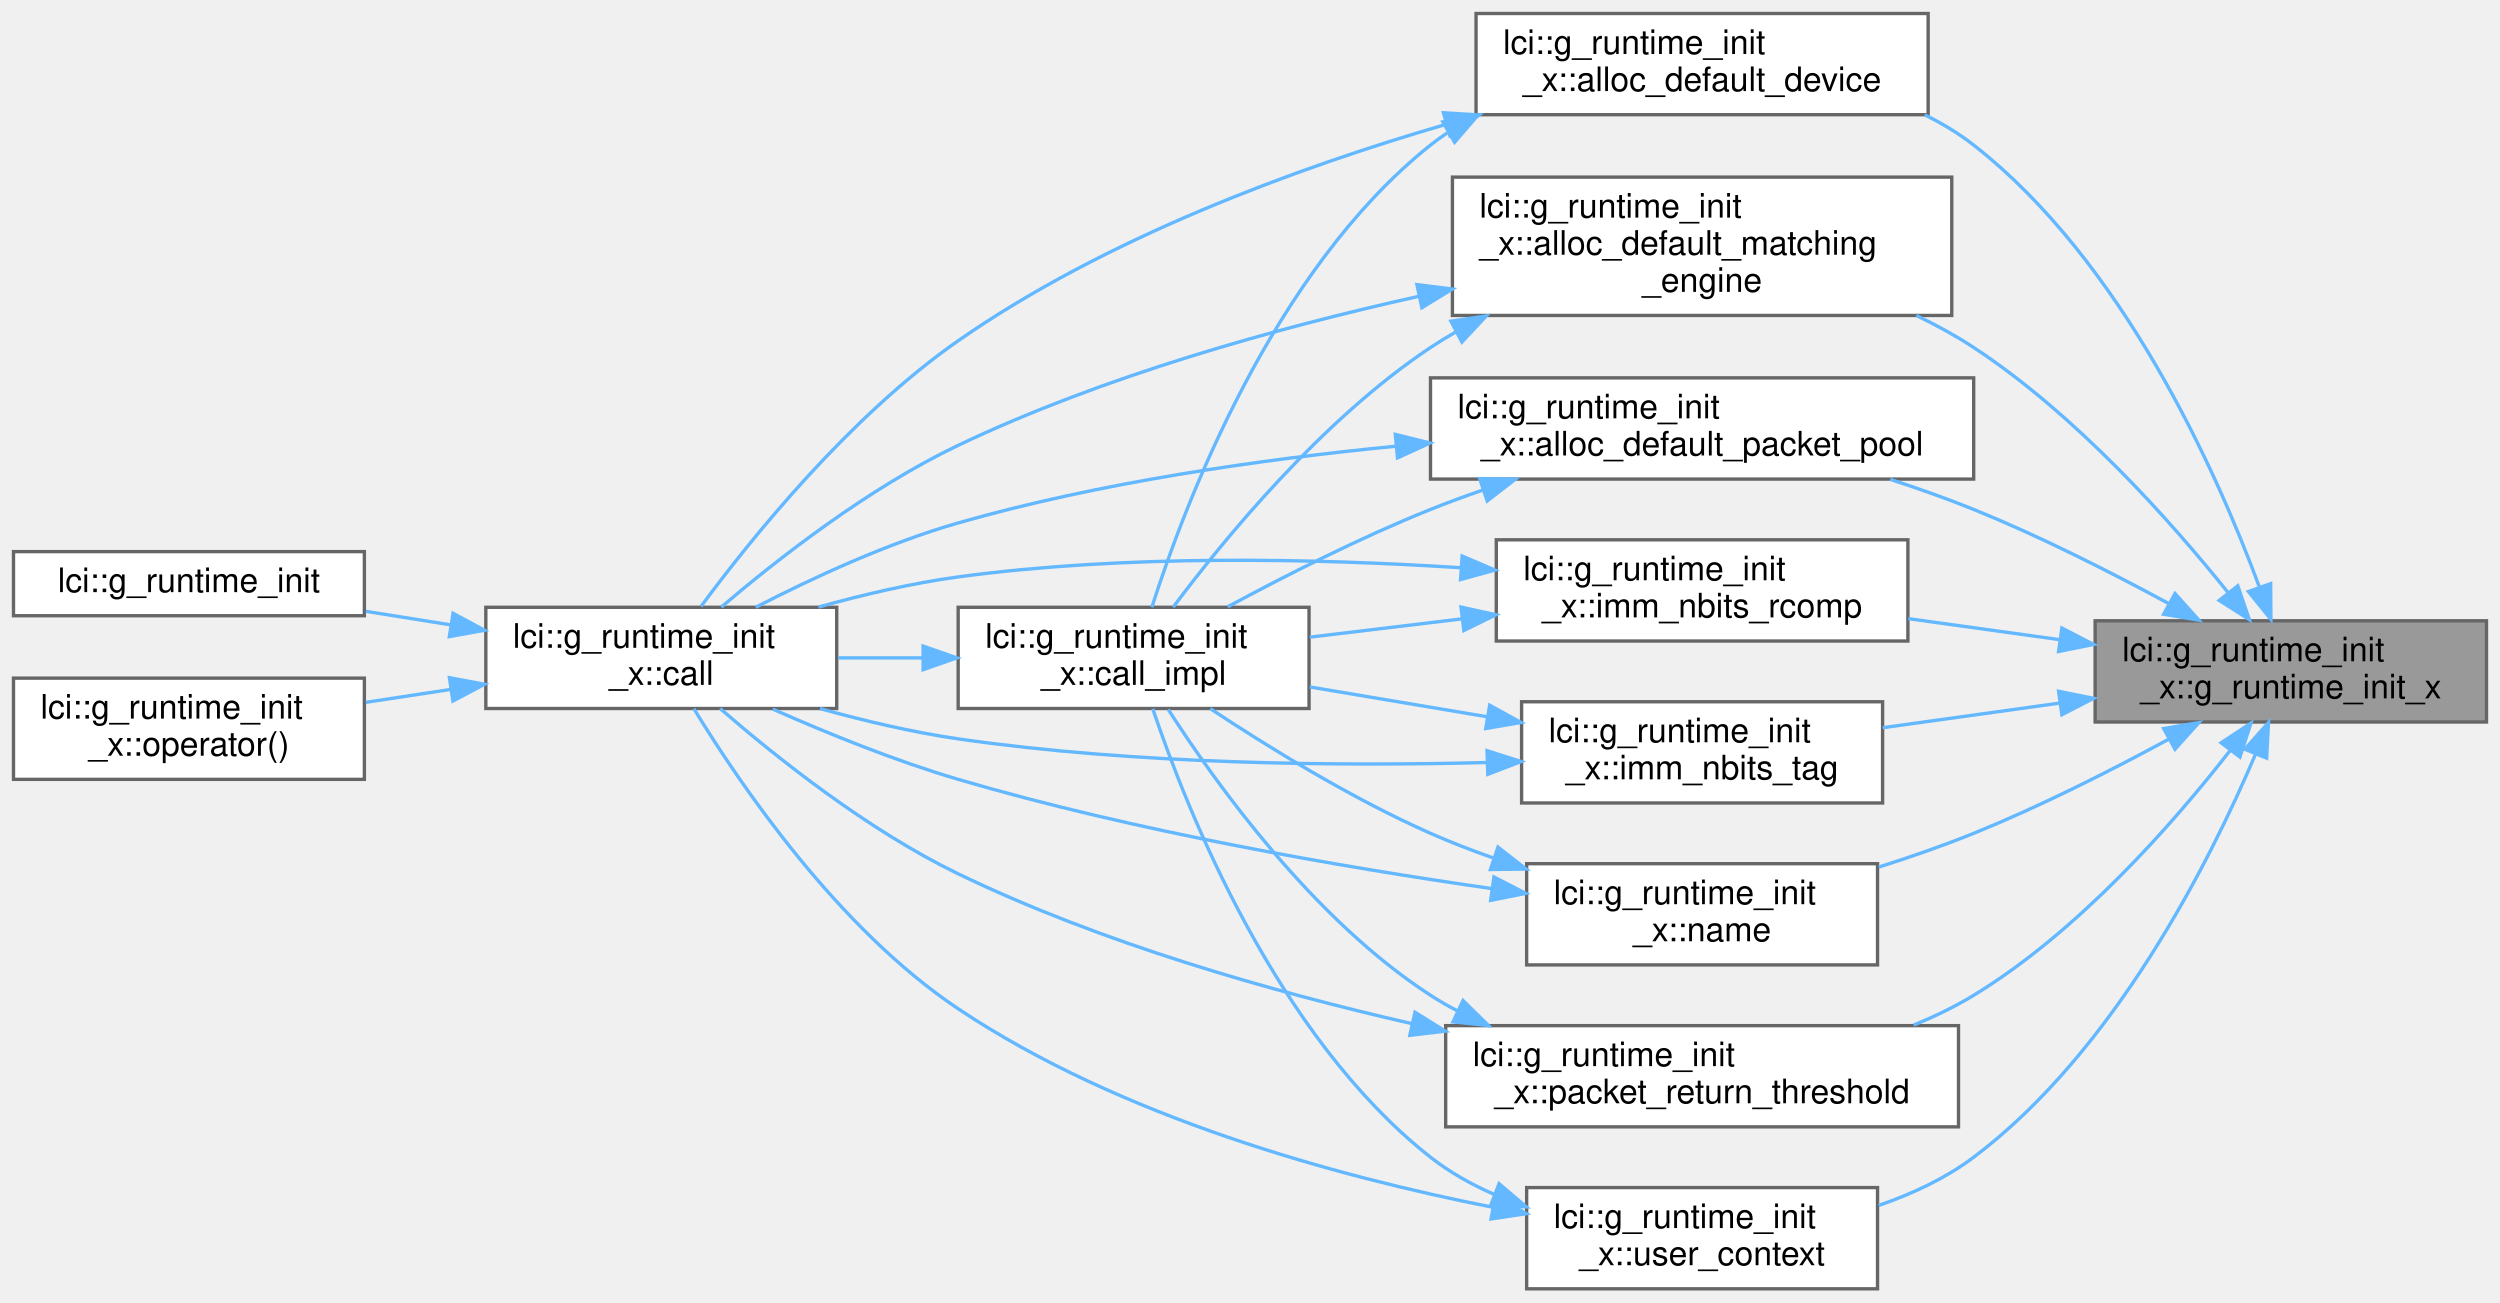
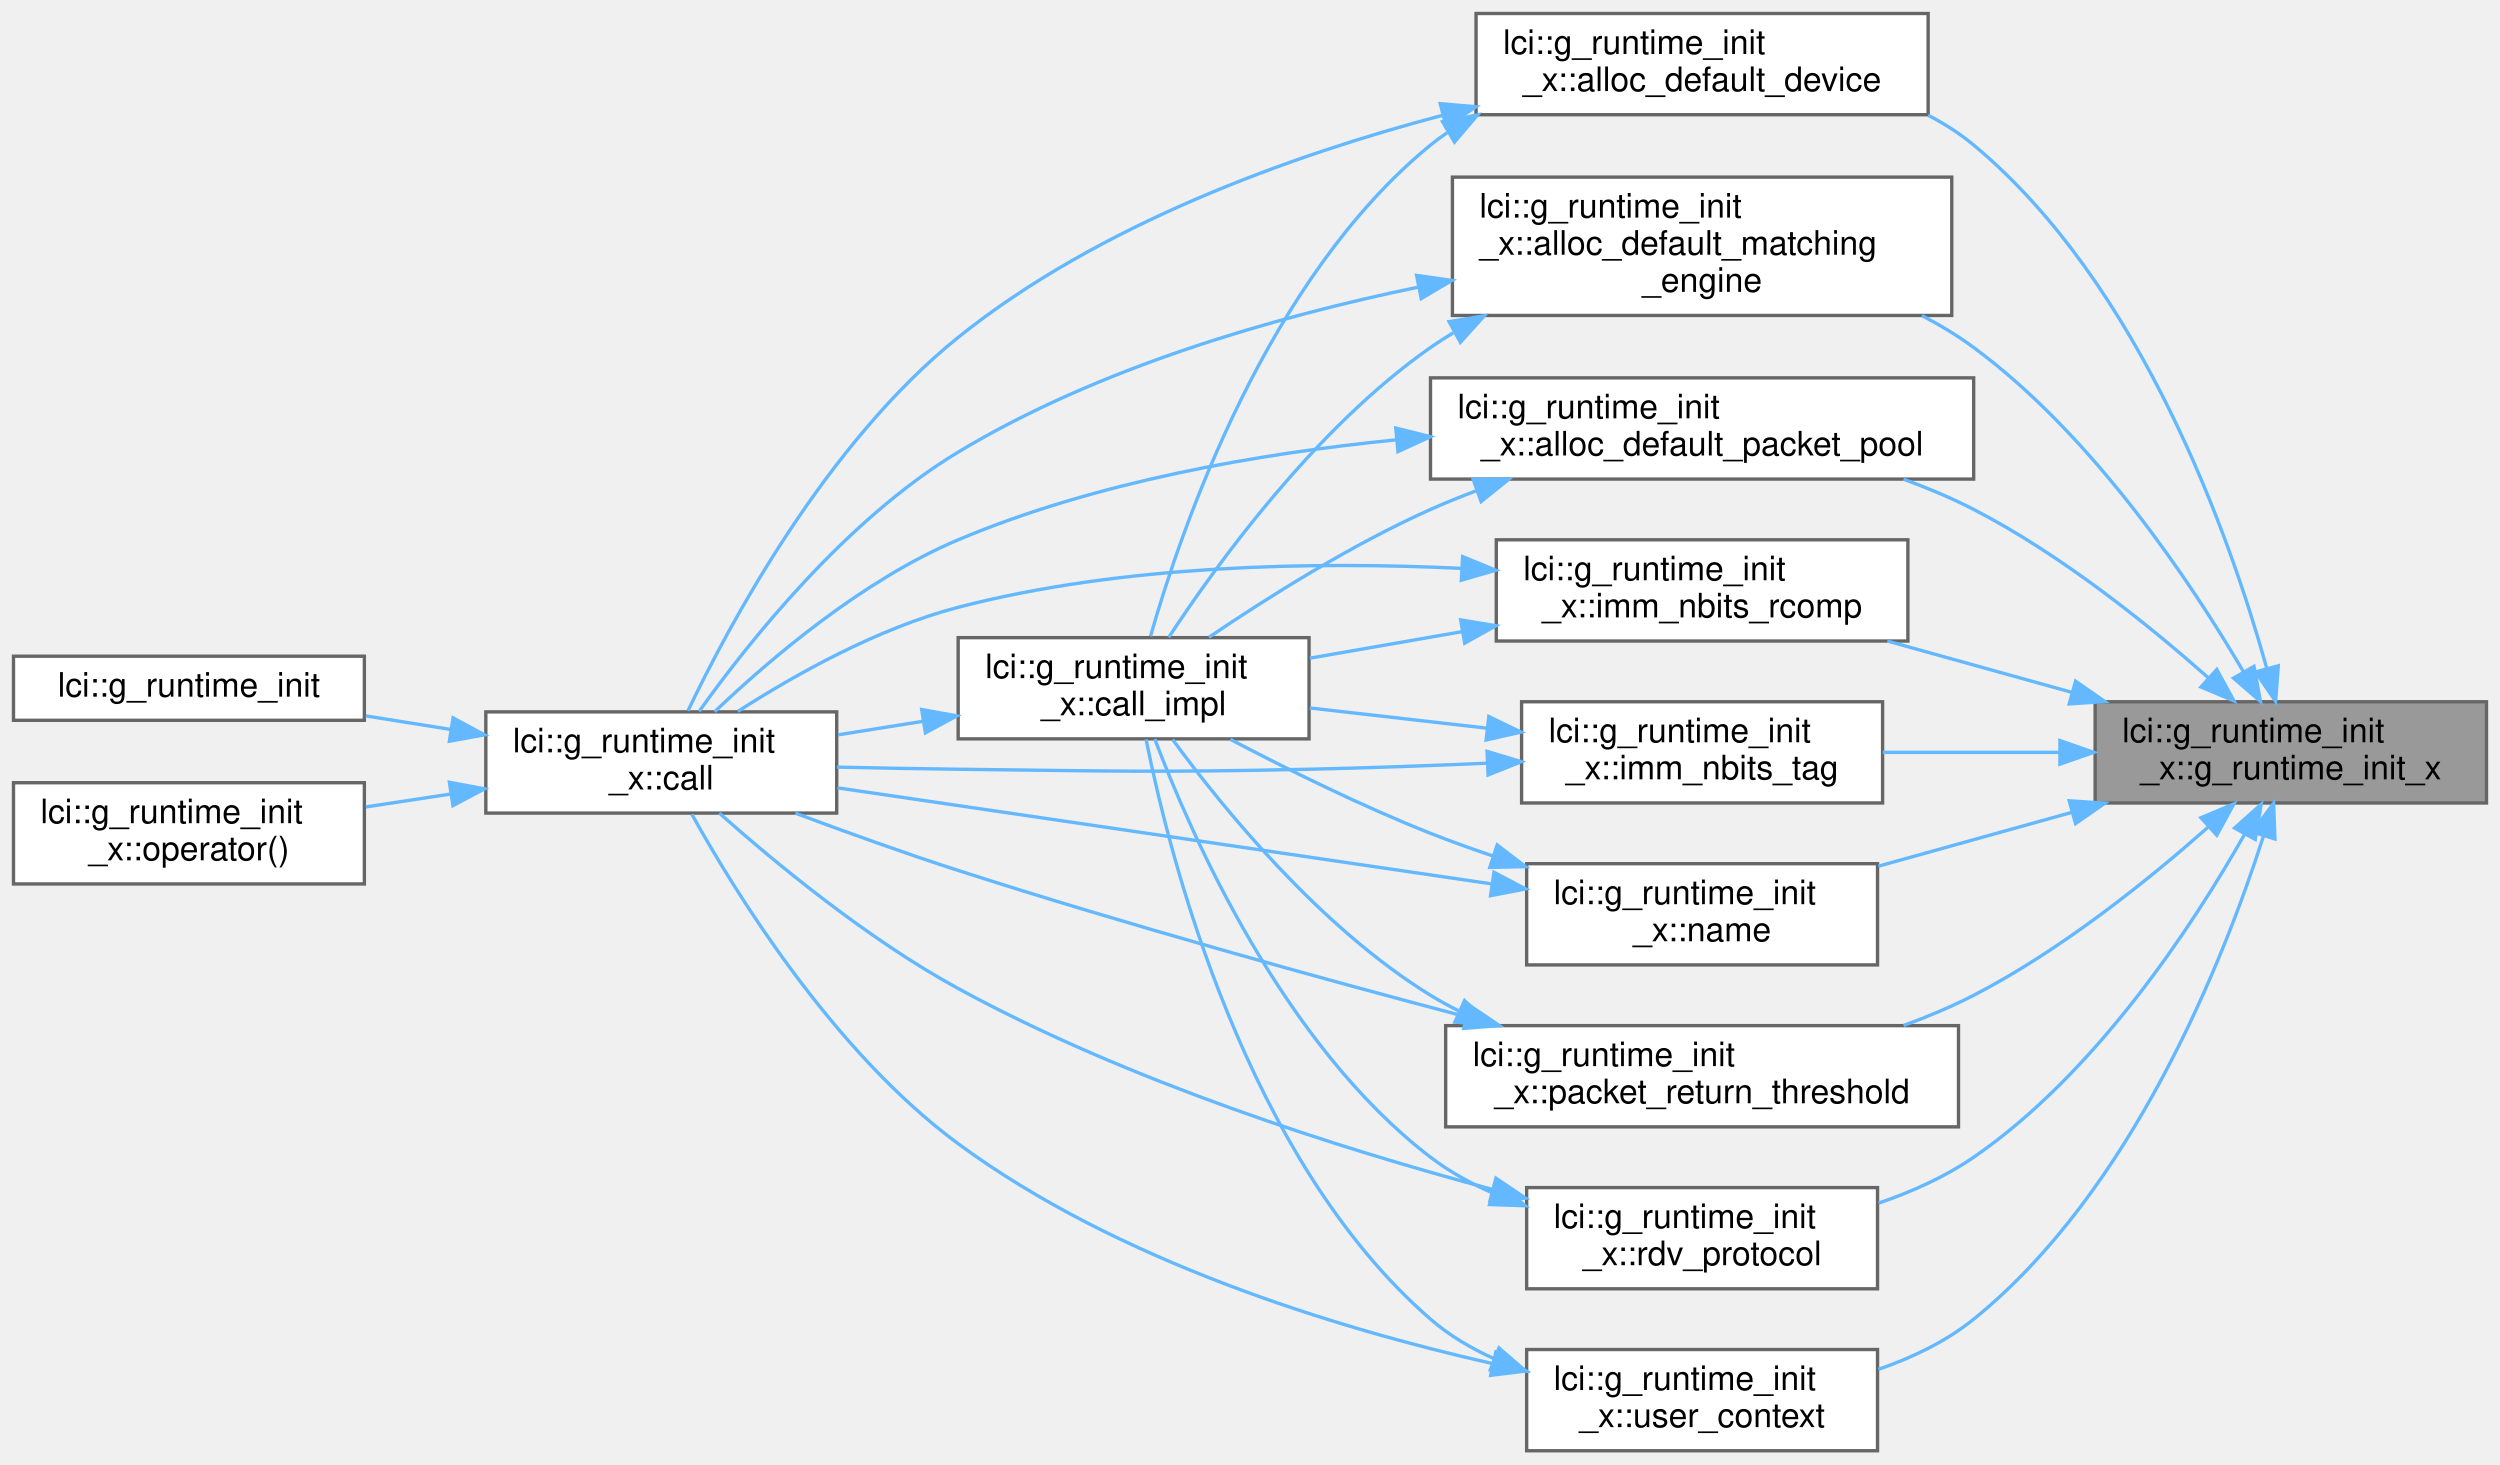
- <svg xmlns="http://www.w3.org/2000/svg" xmlns:xlink="http://www.w3.org/1999/xlink" width="741pt" height="386pt" viewBox="0.00 0.00 741.00 386.00">
-   <g id="graph0" class="graph" transform="scale(1 1) rotate(0) translate(4 382)">
+ <svg xmlns="http://www.w3.org/2000/svg" xmlns:xlink="http://www.w3.org/1999/xlink" width="741pt" height="434pt" viewBox="0.00 0.00 741.00 434.00">
+   <g id="graph0" class="graph" transform="scale(1 1) rotate(0) translate(4 430)">
    <g id="Node000001" class="node">
      <g id="a_Node000001">
        <a xlink:title=" ">
-           <polygon fill="#999999" stroke="#666666" points="733,-198 617,-198 617,-168 733,-168 733,-198" />
-           <text text-anchor="start" x="625" y="-186" font-family="Helvetica,sans-Serif" font-size="10.00">lci::g_runtime_init</text>
-           <text text-anchor="middle" x="675" y="-175" font-family="Helvetica,sans-Serif" font-size="10.00">_x::g_runtime_init_x</text>
+           <polygon fill="#999999" stroke="#666666" points="733,-222 617,-222 617,-192 733,-192 733,-222" />
+           <text text-anchor="start" x="625" y="-210" font-family="Helvetica,sans-Serif" font-size="10.00">lci::g_runtime_init</text>
+           <text text-anchor="middle" x="675" y="-199" font-family="Helvetica,sans-Serif" font-size="10.00">_x::g_runtime_init_x</text>
        </a>
      </g>
    </g>
    <g id="Node000002" class="node">
      <g id="a_Node000002">
        <a xlink:href="../../d1/dcd/classlci_1_1g__runtime__init__x.html#ad72fab3463ebf56743a418966751b9cc" target="_top" xlink:title=" ">
-           <polygon fill="white" stroke="#666666" points="567.5,-378 433.5,-378 433.5,-348 567.5,-348 567.5,-378" />
-           <text text-anchor="start" x="441.5" y="-366" font-family="Helvetica,sans-Serif" font-size="10.00">lci::g_runtime_init</text>
-           <text text-anchor="middle" x="500.5" y="-355" font-family="Helvetica,sans-Serif" font-size="10.00">_x::alloc_default_device</text>
+           <polygon fill="white" stroke="#666666" points="567.5,-426 433.5,-426 433.5,-396 567.5,-396 567.5,-426" />
+           <text text-anchor="start" x="441.5" y="-414" font-family="Helvetica,sans-Serif" font-size="10.00">lci::g_runtime_init</text>
+           <text text-anchor="middle" x="500.5" y="-403" font-family="Helvetica,sans-Serif" font-size="10.00">_x::alloc_default_device</text>
        </a>
      </g>
    </g>
    <g id="edge1_Node000001_Node000002" class="edge">
      <g id="a_edge1_Node000001_Node000002">
        <a xlink:title=" ">
-           <path fill="none" stroke="#63b8ff" d="M665.6,-208.22C652.8,-242.79 625.13,-304.52 581,-339 576.57,-342.46 571.64,-345.43 566.48,-347.96" />
-           <polygon fill="#63b8ff" stroke="#63b8ff" points="669.03,-209.02 669.09,-198.42 662.44,-206.66 669.03,-209.02" />
+           <path fill="none" stroke="#63b8ff" d="M667.83,-232.06C656.96,-270.96 630.7,-345.69 581,-387 576.9,-390.41 572.32,-393.34 567.49,-395.85" />
+           <polygon fill="#63b8ff" stroke="#63b8ff" points="671.29,-232.66 670.49,-222.1 664.53,-230.85 671.29,-232.66" />
        </a>
      </g>
    </g>
    <g id="Node000007" class="node">
      <g id="a_Node000007">
        <a xlink:href="../../d1/dcd/classlci_1_1g__runtime__init__x.html#a918d1c83be5991b72b5a1aee076e0b29" target="_top" xlink:title=" ">
-           <polygon fill="white" stroke="#666666" points="574.5,-329.5 426.5,-329.5 426.5,-288.5 574.5,-288.5 574.5,-329.5" />
-           <text text-anchor="start" x="434.5" y="-317.5" font-family="Helvetica,sans-Serif" font-size="10.00">lci::g_runtime_init</text>
-           <text text-anchor="start" x="434.5" y="-306.5" font-family="Helvetica,sans-Serif" font-size="10.00">_x::alloc_default_matching</text>
-           <text text-anchor="middle" x="500.5" y="-295.5" font-family="Helvetica,sans-Serif" font-size="10.00">_engine</text>
+           <polygon fill="white" stroke="#666666" points="574.5,-377.5 426.5,-377.5 426.5,-336.5 574.5,-336.5 574.5,-377.5" />
+           <text text-anchor="start" x="434.5" y="-365.5" font-family="Helvetica,sans-Serif" font-size="10.00">lci::g_runtime_init</text>
+           <text text-anchor="start" x="434.5" y="-354.5" font-family="Helvetica,sans-Serif" font-size="10.00">_x::alloc_default_matching</text>
+           <text text-anchor="middle" x="500.5" y="-343.5" font-family="Helvetica,sans-Serif" font-size="10.00">_engine</text>
        </a>
      </g>
    </g>
    <g id="edge7_Node000001_Node000007" class="edge">
      <g id="a_edge7_Node000001_Node000007">
        <a xlink:title=" ">
-           <path fill="none" stroke="#63b8ff" d="M656.45,-206.3C639.27,-227.72 611.31,-259.1 581,-279 575.7,-282.48 569.93,-285.64 564.01,-288.49" />
-           <polygon fill="#63b8ff" stroke="#63b8ff" points="659.28,-208.37 662.71,-198.34 653.77,-204.04 659.28,-208.37" />
+           <path fill="none" stroke="#63b8ff" d="M661.01,-230.81C645.29,-257.61 616.47,-300.81 581,-327 576.25,-330.51 571.05,-333.65 565.65,-336.46" />
+           <polygon fill="#63b8ff" stroke="#63b8ff" points="664.08,-232.49 666.01,-222.07 658.01,-229.01 664.08,-232.49" />
        </a>
      </g>
    </g>
    <g id="Node000008" class="node">
      <g id="a_Node000008">
        <a xlink:href="../../d1/dcd/classlci_1_1g__runtime__init__x.html#a17f340060d3d0c0d0776d4c658110b9a" target="_top" xlink:title=" ">
-           <polygon fill="white" stroke="#666666" points="581,-270 420,-270 420,-240 581,-240 581,-270" />
-           <text text-anchor="start" x="428" y="-258" font-family="Helvetica,sans-Serif" font-size="10.00">lci::g_runtime_init</text>
-           <text text-anchor="middle" x="500.5" y="-247" font-family="Helvetica,sans-Serif" font-size="10.00">_x::alloc_default_packet_pool</text>
+           <polygon fill="white" stroke="#666666" points="581,-318 420,-318 420,-288 581,-288 581,-318" />
+           <text text-anchor="start" x="428" y="-306" font-family="Helvetica,sans-Serif" font-size="10.00">lci::g_runtime_init</text>
+           <text text-anchor="middle" x="500.5" y="-295" font-family="Helvetica,sans-Serif" font-size="10.00">_x::alloc_default_packet_pool</text>
        </a>
      </g>
    </g>
    <g id="edge10_Node000001_Node000008" class="edge">
      <g id="a_edge10_Node000001_Node000008">
        <a xlink:title=" ">
-           <path fill="none" stroke="#63b8ff" d="M638.7,-203.16C621.62,-212.41 600.61,-223.06 581,-231 573.12,-234.19 564.64,-237.19 556.27,-239.91" />
-           <polygon fill="#63b8ff" stroke="#63b8ff" points="640.67,-206.07 647.75,-198.19 637.3,-199.94 640.67,-206.07" />
+           <path fill="none" stroke="#63b8ff" d="M650.51,-229.14C632.65,-244.95 606.81,-265.69 581,-279 574.46,-282.37 567.38,-285.35 560.22,-287.96" />
+           <polygon fill="#63b8ff" stroke="#63b8ff" points="653.05,-231.56 658.13,-222.27 648.36,-226.37 653.05,-231.56" />
        </a>
      </g>
    </g>
    <g id="Node000009" class="node">
      <g id="a_Node000009">
        <a xlink:href="../../d1/dcd/classlci_1_1g__runtime__init__x.html#a147824472fe6dc5645fd75e92ddfe273" target="_top" xlink:title=" ">
-           <polygon fill="white" stroke="#666666" points="561.5,-222 439.5,-222 439.5,-192 561.5,-192 561.5,-222" />
-           <text text-anchor="start" x="447.5" y="-210" font-family="Helvetica,sans-Serif" font-size="10.00">lci::g_runtime_init</text>
-           <text text-anchor="middle" x="500.5" y="-199" font-family="Helvetica,sans-Serif" font-size="10.00">_x::imm_nbits_rcomp</text>
+           <polygon fill="white" stroke="#666666" points="561.5,-270 439.5,-270 439.5,-240 561.5,-240 561.5,-270" />
+           <text text-anchor="start" x="447.5" y="-258" font-family="Helvetica,sans-Serif" font-size="10.00">lci::g_runtime_init</text>
+           <text text-anchor="middle" x="500.5" y="-247" font-family="Helvetica,sans-Serif" font-size="10.00">_x::imm_nbits_rcomp</text>
        </a>
      </g>
    </g>
    <g id="edge13_Node000001_Node000009" class="edge">
      <g id="a_edge13_Node000001_Node000009">
        <a xlink:title=" ">
-           <path fill="none" stroke="#63b8ff" d="M606.47,-192.4C591.68,-194.45 576.12,-196.62 561.64,-198.63" />
-           <polygon fill="#63b8ff" stroke="#63b8ff" points="607.14,-195.84 616.56,-190.99 606.17,-188.9 607.14,-195.84" />
+           <path fill="none" stroke="#63b8ff" d="M610.07,-224.79C592.1,-229.79 572.74,-235.18 555.41,-240" />
+           <polygon fill="#63b8ff" stroke="#63b8ff" points="611.2,-228.11 619.89,-222.06 609.32,-221.36 611.2,-228.11" />
        </a>
      </g>
    </g>
    <g id="Node000010" class="node">
      <g id="a_Node000010">
        <a xlink:href="../../d1/dcd/classlci_1_1g__runtime__init__x.html#a1972dee68f2838da07aba5b464f732dd" target="_top" xlink:title=" ">
-           <polygon fill="white" stroke="#666666" points="554,-174 447,-174 447,-144 554,-144 554,-174" />
-           <text text-anchor="start" x="455" y="-162" font-family="Helvetica,sans-Serif" font-size="10.00">lci::g_runtime_init</text>
-           <text text-anchor="middle" x="500.5" y="-151" font-family="Helvetica,sans-Serif" font-size="10.00">_x::imm_nbits_tag</text>
+           <polygon fill="white" stroke="#666666" points="554,-222 447,-222 447,-192 554,-192 554,-222" />
+           <text text-anchor="start" x="455" y="-210" font-family="Helvetica,sans-Serif" font-size="10.00">lci::g_runtime_init</text>
+           <text text-anchor="middle" x="500.5" y="-199" font-family="Helvetica,sans-Serif" font-size="10.00">_x::imm_nbits_tag</text>
        </a>
      </g>
    </g>
    <g id="edge16_Node000001_Node000010" class="edge">
      <g id="a_edge16_Node000001_Node000010">
        <a xlink:title=" ">
-           <path fill="none" stroke="#63b8ff" d="M606.45,-173.6C589.04,-171.18 570.56,-168.61 554.04,-166.31" />
-           <polygon fill="#63b8ff" stroke="#63b8ff" points="606.17,-177.1 616.56,-175.01 607.14,-170.16 606.17,-177.1" />
+           <path fill="none" stroke="#63b8ff" d="M606.45,-207C589.04,-207 570.56,-207 554.04,-207" />
+           <polygon fill="#63b8ff" stroke="#63b8ff" points="606.56,-210.5 616.56,-207 606.56,-203.5 606.56,-210.5" />
        </a>
      </g>
    </g>
    <g id="Node000011" class="node">
      <g id="a_Node000011">
        <a xlink:href="../../d1/dcd/classlci_1_1g__runtime__init__x.html#a4133d17e093270c82a01e72c05cdcd59" target="_top" xlink:title=" ">
-           <polygon fill="white" stroke="#666666" points="552.5,-126 448.5,-126 448.5,-96 552.5,-96 552.5,-126" />
-           <text text-anchor="start" x="456.5" y="-114" font-family="Helvetica,sans-Serif" font-size="10.00">lci::g_runtime_init</text>
-           <text text-anchor="middle" x="500.5" y="-103" font-family="Helvetica,sans-Serif" font-size="10.00">_x::name</text>
+           <polygon fill="white" stroke="#666666" points="552.5,-174 448.5,-174 448.5,-144 552.5,-144 552.5,-174" />
+           <text text-anchor="start" x="456.5" y="-162" font-family="Helvetica,sans-Serif" font-size="10.00">lci::g_runtime_init</text>
+           <text text-anchor="middle" x="500.5" y="-151" font-family="Helvetica,sans-Serif" font-size="10.00">_x::name</text>
        </a>
      </g>
    </g>
    <g id="edge19_Node000001_Node000011" class="edge">
      <g id="a_edge19_Node000001_Node000011">
        <a xlink:title=" ">
-           <path fill="none" stroke="#63b8ff" d="M638.7,-162.84C621.62,-153.59 600.61,-142.94 581,-135 572.05,-131.37 562.33,-128 552.87,-125" />
-           <polygon fill="#63b8ff" stroke="#63b8ff" points="637.3,-166.06 647.75,-167.81 640.67,-159.93 637.3,-166.06" />
+           <path fill="none" stroke="#63b8ff" d="M610.16,-189.24C591.24,-183.97 570.78,-178.28 552.77,-173.27" />
+           <polygon fill="#63b8ff" stroke="#63b8ff" points="609.32,-192.64 619.89,-191.94 611.2,-185.89 609.32,-192.64" />
        </a>
      </g>
    </g>
    <g id="Node000012" class="node">
      <g id="a_Node000012">
        <a xlink:href="../../d1/dcd/classlci_1_1g__runtime__init__x.html#af2f7a0791a72ac3c8b8546c354ed7081" target="_top" xlink:title=" ">
-           <polygon fill="white" stroke="#666666" points="576.5,-78 424.5,-78 424.5,-48 576.5,-48 576.5,-78" />
-           <text text-anchor="start" x="432.5" y="-66" font-family="Helvetica,sans-Serif" font-size="10.00">lci::g_runtime_init</text>
-           <text text-anchor="middle" x="500.5" y="-55" font-family="Helvetica,sans-Serif" font-size="10.00">_x::packet_return_threshold</text>
+           <polygon fill="white" stroke="#666666" points="576.5,-126 424.5,-126 424.5,-96 576.5,-96 576.5,-126" />
+           <text text-anchor="start" x="432.5" y="-114" font-family="Helvetica,sans-Serif" font-size="10.00">lci::g_runtime_init</text>
+           <text text-anchor="middle" x="500.5" y="-103" font-family="Helvetica,sans-Serif" font-size="10.00">_x::packet_return_threshold</text>
        </a>
      </g>
    </g>
    <g id="edge22_Node000001_Node000012" class="edge">
      <g id="a_edge22_Node000001_Node000012">
        <a xlink:title=" ">
-           <path fill="none" stroke="#63b8ff" d="M657.04,-159.6C640.09,-137.83 612.14,-105.97 581,-87 575.46,-83.62 569.41,-80.69 563.2,-78.16" />
-           <polygon fill="#63b8ff" stroke="#63b8ff" points="654.34,-161.84 663.18,-167.68 659.92,-157.6 654.34,-161.84" />
+           <path fill="none" stroke="#63b8ff" d="M650.51,-184.86C632.65,-169.05 606.81,-148.31 581,-135 574.46,-131.63 567.38,-128.65 560.22,-126.04" />
+           <polygon fill="#63b8ff" stroke="#63b8ff" points="648.36,-187.63 658.13,-191.73 653.05,-182.44 648.36,-187.63" />
        </a>
      </g>
    </g>
    <g id="Node000013" class="node">
      <g id="a_Node000013">
+         <a xlink:href="../../d1/dcd/classlci_1_1g__runtime__init__x.html#affea33547edd45282533e817747f4b66" target="_top" xlink:title=" ">
+           <polygon fill="white" stroke="#666666" points="552.5,-78 448.5,-78 448.5,-48 552.5,-48 552.5,-78" />
+           <text text-anchor="start" x="456.5" y="-66" font-family="Helvetica,sans-Serif" font-size="10.00">lci::g_runtime_init</text>
+           <text text-anchor="middle" x="500.5" y="-55" font-family="Helvetica,sans-Serif" font-size="10.00">_x::rdv_protocol</text>
+         </a>
+       </g>
+     </g>
+     <g id="edge25_Node000001_Node000013" class="edge">
+       <g id="a_edge25_Node000001_Node000013">
+         <a xlink:title=" ">
+           <path fill="none" stroke="#63b8ff" d="M661.32,-182.75C645.89,-155.55 617.33,-111.98 581,-87 572.57,-81.2 562.69,-76.77 552.83,-73.4" />
+           <polygon fill="#63b8ff" stroke="#63b8ff" points="658.33,-184.57 666.23,-191.63 664.46,-181.19 658.33,-184.57" />
+         </a>
+       </g>
+     </g>
+     <g id="Node000014" class="node">
+       <g id="a_Node000014">
        <a xlink:href="../../d1/dcd/classlci_1_1g__runtime__init__x.html#a71bbc1bd89ec75a90230d026b303aa91" target="_top" xlink:title=" ">
          <polygon fill="white" stroke="#666666" points="552.5,-30 448.5,-30 448.5,0 552.5,0 552.5,-30" />
          <text text-anchor="start" x="456.5" y="-18" font-family="Helvetica,sans-Serif" font-size="10.00">lci::g_runtime_init</text>
          <text text-anchor="middle" x="500.5" y="-7" font-family="Helvetica,sans-Serif" font-size="10.00">_x::user_context</text>
        </a>
      </g>
    </g>
-     <g id="edge25_Node000001_Node000013" class="edge">
-       <g id="a_edge25_Node000001_Node000013">
-         <a xlink:title=" ">
-           <path fill="none" stroke="#63b8ff" d="M664.47,-158.31C650.81,-126.15 622.62,-70.33 581,-39 572.71,-32.76 562.79,-28.13 552.82,-24.7" />
-           <polygon fill="#63b8ff" stroke="#63b8ff" points="661.36,-159.94 668.39,-167.86 667.83,-157.28 661.36,-159.94" />
+     <g id="edge28_Node000001_Node000014" class="edge">
+       <g id="a_edge28_Node000001_Node000014">
+         <a xlink:title=" ">
+           <path fill="none" stroke="#63b8ff" d="M666.84,-182.02C655.04,-145.28 627.98,-76.93 581,-39 572.81,-32.39 562.83,-27.6 552.74,-24.12" />
+           <polygon fill="#63b8ff" stroke="#63b8ff" points="663.6,-183.4 669.9,-191.92 670.29,-181.33 663.6,-183.4" />
        </a>
      </g>
    </g>
    <g id="Node000003" class="node">
      <g id="a_Node000003">
        <a xlink:href="../../d1/dcd/classlci_1_1g__runtime__init__x.html#aa20ea5973d0c21b602c7f9da734c47a2" target="_top" xlink:title=" ">
-           <polygon fill="white" stroke="#666666" points="244,-202 140,-202 140,-172 244,-172 244,-202" />
-           <text text-anchor="start" x="148" y="-190" font-family="Helvetica,sans-Serif" font-size="10.00">lci::g_runtime_init</text>
-           <text text-anchor="middle" x="192" y="-179" font-family="Helvetica,sans-Serif" font-size="10.00">_x::call</text>
+           <polygon fill="white" stroke="#666666" points="244,-219 140,-219 140,-189 244,-189 244,-219" />
+           <text text-anchor="start" x="148" y="-207" font-family="Helvetica,sans-Serif" font-size="10.00">lci::g_runtime_init</text>
+           <text text-anchor="middle" x="192" y="-196" font-family="Helvetica,sans-Serif" font-size="10.00">_x::call</text>
        </a>
      </g>
    </g>
    <g id="edge2_Node000002_Node000003" class="edge">
      <g id="a_edge2_Node000002_Node000003">
        <a xlink:title=" ">
-           <path fill="none" stroke="#63b8ff" d="M424.78,-345.2C380.09,-332.18 323.69,-311.43 280,-281 247.89,-258.63 218.81,-222.59 203.77,-202.25" />
-           <polygon fill="#63b8ff" stroke="#63b8ff" points="423.84,-348.57 434.42,-347.94 425.75,-341.83 423.84,-348.57" />
+           <path fill="none" stroke="#63b8ff" d="M423.66,-395.85C378.31,-383.86 321.6,-363.41 280,-330 241.03,-298.71 212.38,-245.42 199.91,-219.32" />
+           <polygon fill="#63b8ff" stroke="#63b8ff" points="422.89,-399.27 433.45,-398.36 424.63,-392.49 422.89,-399.27" />
        </a>
      </g>
    </g>
    <g id="Node000006" class="node">
      <g id="a_Node000006">
-         <a xlink:href="../../d1/dcd/classlci_1_1g__runtime__init__x.html#ac6d2cbdc174a73fcc4be67e75b0e76f2" target="_top" xlink:title=" ">
-           <polygon fill="white" stroke="#666666" points="384,-202 280,-202 280,-172 384,-172 384,-202" />
-           <text text-anchor="start" x="288" y="-190" font-family="Helvetica,sans-Serif" font-size="10.00">lci::g_runtime_init</text>
-           <text text-anchor="middle" x="332" y="-179" font-family="Helvetica,sans-Serif" font-size="10.00">_x::call_impl</text>
+         <a xlink:href="../../d1/dcd/classlci_1_1g__runtime__init__x.html#aa7b3e3d438c6fcc826b61e87d136dce4" target="_top" xlink:title=" ">
+           <polygon fill="white" stroke="#666666" points="384,-241 280,-241 280,-211 384,-211 384,-241" />
+           <text text-anchor="start" x="288" y="-229" font-family="Helvetica,sans-Serif" font-size="10.00">lci::g_runtime_init</text>
+           <text text-anchor="middle" x="332" y="-218" font-family="Helvetica,sans-Serif" font-size="10.00">_x::call_impl</text>
        </a>
      </g>
    </g>
    <g id="edge5_Node000002_Node000006" class="edge">
      <g id="a_edge5_Node000002_Node000006">
        <a xlink:title=" ">
-           <path fill="none" stroke="#63b8ff" d="M425.01,-342.64C423.28,-341.49 421.61,-340.28 420,-339 373.36,-301.9 347.14,-232.51 337.41,-202.02" />
-           <polygon fill="#63b8ff" stroke="#63b8ff" points="423.65,-345.89 434.06,-347.85 427.14,-339.83 423.65,-345.89" />
+           <path fill="none" stroke="#63b8ff" d="M424.97,-390.69C423.25,-389.53 421.59,-388.3 420,-387 371.5,-347.44 346.13,-273.42 337.01,-241.41" />
+           <polygon fill="#63b8ff" stroke="#63b8ff" points="423.57,-393.93 433.97,-395.96 427.11,-387.89 423.57,-393.93" />
        </a>
      </g>
    </g>
    <g id="Node000004" class="node">
      <g id="a_Node000004">
        <a xlink:href="../../d5/dd3/namespacelci.html#aa5e55e1f0fc77dae56773ee7fe89c096" target="_top" xlink:title=" ">
-           <polygon fill="white" stroke="#666666" points="104,-218.5 0,-218.5 0,-199.5 104,-199.5 104,-218.5" />
-           <text text-anchor="middle" x="52" y="-206.5" font-family="Helvetica,sans-Serif" font-size="10.00">lci::g_runtime_init</text>
+           <polygon fill="white" stroke="#666666" points="104,-235.5 0,-235.5 0,-216.5 104,-216.5 104,-235.5" />
+           <text text-anchor="middle" x="52" y="-223.5" font-family="Helvetica,sans-Serif" font-size="10.00">lci::g_runtime_init</text>
        </a>
      </g>
    </g>
    <g id="edge3_Node000003_Node000004" class="edge">
      <g id="a_edge3_Node000003_Node000004">
        <a xlink:title=" ">
-           <path fill="none" stroke="#63b8ff" d="M129.5,-196.8C121.13,-198.14 112.6,-199.5 104.43,-200.8" />
-           <polygon fill="#63b8ff" stroke="#63b8ff" points="130.29,-200.22 139.61,-195.19 129.19,-193.31 130.29,-200.22" />
+           <path fill="none" stroke="#63b8ff" d="M129.5,-213.8C121.13,-215.14 112.6,-216.5 104.43,-217.8" />
+           <polygon fill="#63b8ff" stroke="#63b8ff" points="130.29,-217.22 139.61,-212.19 129.19,-210.31 130.29,-217.22" />
        </a>
      </g>
    </g>
    <g id="Node000005" class="node">
      <g id="a_Node000005">
        <a xlink:href="../../d1/dcd/classlci_1_1g__runtime__init__x.html#aff7f73ac25ad8c385a446d96d4114ab2" target="_top" xlink:title=" ">
-           <polygon fill="white" stroke="#666666" points="104,-181 0,-181 0,-151 104,-151 104,-181" />
-           <text text-anchor="start" x="8" y="-169" font-family="Helvetica,sans-Serif" font-size="10.00">lci::g_runtime_init</text>
-           <text text-anchor="middle" x="52" y="-158" font-family="Helvetica,sans-Serif" font-size="10.00">_x::operator()</text>
+           <polygon fill="white" stroke="#666666" points="104,-198 0,-198 0,-168 104,-168 104,-198" />
+           <text text-anchor="start" x="8" y="-186" font-family="Helvetica,sans-Serif" font-size="10.00">lci::g_runtime_init</text>
+           <text text-anchor="middle" x="52" y="-175" font-family="Helvetica,sans-Serif" font-size="10.00">_x::operator()</text>
        </a>
      </g>
    </g>
    <g id="edge4_Node000003_Node000005" class="edge">
      <g id="a_edge4_Node000003_Node000005">
        <a xlink:title=" ">
-           <path fill="none" stroke="#63b8ff" d="M129.5,-177.64C121.13,-176.37 112.6,-175.07 104.43,-173.83" />
-           <polygon fill="#63b8ff" stroke="#63b8ff" points="129.2,-181.14 139.61,-179.18 130.25,-174.22 129.2,-181.14" />
+           <path fill="none" stroke="#63b8ff" d="M129.5,-194.64C121.13,-193.37 112.6,-192.07 104.43,-190.83" />
+           <polygon fill="#63b8ff" stroke="#63b8ff" points="129.2,-198.14 139.61,-196.18 130.25,-191.22 129.2,-198.14" />
        </a>
      </g>
    </g>
    <g id="edge6_Node000006_Node000003" class="edge">
      <g id="a_edge6_Node000006_Node000003">
        <a xlink:title=" ">
-           <path fill="none" stroke="#63b8ff" d="M269.5,-187C261.13,-187 252.6,-187 244.43,-187" />
-           <polygon fill="#63b8ff" stroke="#63b8ff" points="269.61,-190.5 279.61,-187 269.61,-183.5 269.61,-190.5" />
+           <path fill="none" stroke="#63b8ff" d="M269.5,-216.2C261.13,-214.86 252.6,-213.5 244.43,-212.2" />
+           <polygon fill="#63b8ff" stroke="#63b8ff" points="269.19,-219.69 279.61,-217.81 270.29,-212.78 269.19,-219.69" />
        </a>
      </g>
    </g>
    <g id="edge8_Node000007_Node000003" class="edge">
      <g id="a_edge8_Node000007_Node000003">
        <a xlink:title=" ">
-           <path fill="none" stroke="#63b8ff" d="M416.52,-294.17C374.34,-284.8 323.04,-270.51 280,-250 253.4,-237.33 226.49,-216.3 209.79,-202.06" />
-           <polygon fill="#63b8ff" stroke="#63b8ff" points="415.97,-297.64 426.48,-296.33 417.45,-290.79 415.97,-297.64" />
+           <path fill="none" stroke="#63b8ff" d="M416.5,-344.92C373.51,-336.03 321.49,-320.99 280,-296 246.67,-275.92 217.84,-239.63 203.22,-219.14" />
+           <polygon fill="#63b8ff" stroke="#63b8ff" points="415.88,-348.37 426.37,-346.89 417.25,-341.5 415.88,-348.37" />
        </a>
      </g>
    </g>
    <g id="edge9_Node000007_Node000006" class="edge">
      <g id="a_edge9_Node000007_Node000006">
        <a xlink:title=" ">
-           <path fill="none" stroke="#63b8ff" d="M427.52,-283.62C424.93,-282.15 422.42,-280.61 420,-279 387.79,-257.57 358.75,-222.12 343.74,-202.06" />
-           <polygon fill="#63b8ff" stroke="#63b8ff" points="426.05,-286.8 436.53,-288.35 429.31,-280.6 426.05,-286.8" />
+           <path fill="none" stroke="#63b8ff" d="M426.74,-331.36C424.42,-329.97 422.17,-328.52 420,-327 385.86,-303.13 356.72,-262.89 342.42,-241.11" />
+           <polygon fill="#63b8ff" stroke="#63b8ff" points="425.5,-334.67 435.95,-336.4 428.86,-328.53 425.5,-334.67" />
        </a>
      </g>
    </g>
    <g id="edge11_Node000008_Node000003" class="edge">
      <g id="a_edge11_Node000008_Node000003">
        <a xlink:title=" ">
-           <path fill="none" stroke="#63b8ff" d="M409.78,-249.75C369.53,-245.83 321.79,-238.97 280,-227 259.06,-221 236.77,-210.67 220,-202.01" />
-           <polygon fill="#63b8ff" stroke="#63b8ff" points="409.57,-253.25 419.85,-250.69 410.22,-246.28 409.57,-253.25" />
+           <path fill="none" stroke="#63b8ff" d="M410.02,-299.65C369.09,-295.6 320.76,-287.19 280,-270 251.53,-257.99 224.04,-234.52 207.83,-219.05" />
+           <polygon fill="#63b8ff" stroke="#63b8ff" points="409.71,-303.13 419.98,-300.56 410.35,-296.16 409.71,-303.13" />
        </a>
      </g>
    </g>
    <g id="edge12_Node000008_Node000006" class="edge">
      <g id="a_edge12_Node000008_Node000006">
        <a xlink:title=" ">
-           <path fill="none" stroke="#63b8ff" d="M435.59,-236.78C430.27,-234.94 425.02,-233.01 420,-231 399.26,-222.7 376.78,-211.26 359.86,-202.13" />
-           <polygon fill="#63b8ff" stroke="#63b8ff" points="434.58,-240.14 445.18,-239.99 436.8,-233.5 434.58,-240.14" />
+           <path fill="none" stroke="#63b8ff" d="M433.62,-284.55C428.96,-282.81 424.38,-280.96 420,-279 396.42,-268.47 371.44,-252.71 354.33,-241.11" />
+           <polygon fill="#63b8ff" stroke="#63b8ff" points="432.65,-287.92 443.25,-287.97 435,-281.33 432.65,-287.92" />
        </a>
      </g>
    </g>
    <g id="edge14_Node000009_Node000003" class="edge">
      <g id="a_edge14_Node000009_Node000003">
        <a xlink:title=" ">
-           <path fill="none" stroke="#63b8ff" d="M429,-213.72C385.79,-216.49 329.48,-217.7 280,-211 266.34,-209.15 251.79,-205.74 238.57,-202.05" />
-           <polygon fill="#63b8ff" stroke="#63b8ff" points="429.38,-217.2 439.12,-213.03 428.91,-210.22 429.38,-217.2" />
+           <path fill="none" stroke="#63b8ff" d="M429.09,-261.54C385.46,-263.6 328.67,-262.66 280,-250 256.19,-243.8 231.64,-230.02 214.71,-219.15" />
+           <polygon fill="#63b8ff" stroke="#63b8ff" points="429.52,-265.02 439.32,-260.99 429.14,-258.03 429.52,-265.02" />
        </a>
      </g>
    </g>
    <g id="edge15_Node000009_Node000006" class="edge">
      <g id="a_edge15_Node000009_Node000006">
        <a xlink:title=" ">
-           <path fill="none" stroke="#63b8ff" d="M429.08,-198.54C414.03,-196.73 398.4,-194.86 384.23,-193.15" />
-           <polygon fill="#63b8ff" stroke="#63b8ff" points="429.04,-202.06 439.39,-199.78 429.88,-195.11 429.04,-202.06" />
+           <path fill="none" stroke="#63b8ff" d="M429.52,-242.81C414.33,-240.17 398.53,-237.41 384.23,-234.92" />
+           <polygon fill="#63b8ff" stroke="#63b8ff" points="428.94,-246.26 439.39,-244.53 430.14,-239.37 428.94,-246.26" />
        </a>
      </g>
    </g>
    <g id="edge17_Node000010_Node000003" class="edge">
      <g id="a_edge17_Node000010_Node000003">
        <a xlink:title=" ">
-           <path fill="none" stroke="#63b8ff" d="M436.87,-155.99C392.78,-154.88 332.49,-155.4 280,-163 266.51,-164.95 252.14,-168.35 239.05,-171.98" />
-           <polygon fill="#63b8ff" stroke="#63b8ff" points="436.77,-159.49 446.87,-156.28 436.97,-152.49 436.77,-159.49" />
+           <path fill="none" stroke="#63b8ff" d="M436.5,-203.78C419.47,-203.04 401.03,-202.37 384,-202 337.79,-201 326.22,-201.47 280,-202 268.37,-202.13 255.86,-202.37 244.06,-202.63" />
+           <polygon fill="#63b8ff" stroke="#63b8ff" points="436.76,-207.29 446.91,-204.24 437.07,-200.3 436.76,-207.29" />
        </a>
      </g>
    </g>
    <g id="edge18_Node000010_Node000006" class="edge">
      <g id="a_edge18_Node000010_Node000006">
        <a xlink:title=" ">
-           <path fill="none" stroke="#63b8ff" d="M436.77,-169.55C419.43,-172.47 400.81,-175.6 384.2,-178.39" />
-           <polygon fill="#63b8ff" stroke="#63b8ff" points="437.54,-172.97 446.82,-167.86 436.38,-166.07 437.54,-172.97" />
+           <path fill="none" stroke="#63b8ff" d="M436.77,-214.16C419.43,-216.14 400.81,-218.26 384.2,-220.16" />
+           <polygon fill="#63b8ff" stroke="#63b8ff" points="437.28,-217.62 446.82,-213.01 436.49,-210.67 437.28,-217.62" />
        </a>
      </g>
    </g>
    <g id="edge20_Node000011_Node000003" class="edge">
      <g id="a_edge20_Node000011_Node000003">
        <a xlink:title=" ">
-           <path fill="none" stroke="#63b8ff" d="M438.15,-118.62C393.67,-125.01 332.4,-135.57 280,-151 261.34,-156.49 241.23,-164.66 225.05,-171.82" />
-           <polygon fill="#63b8ff" stroke="#63b8ff" points="438.8,-122.07 448.22,-117.21 437.83,-115.13 438.8,-122.07" />
+           <path fill="none" stroke="#63b8ff" d="M438.26,-167.99C381.37,-176.34 297.63,-188.64 244.21,-196.48" />
+           <polygon fill="#63b8ff" stroke="#63b8ff" points="438.81,-171.45 448.2,-166.53 437.8,-164.52 438.81,-171.45" />
        </a>
      </g>
    </g>
    <g id="edge21_Node000011_Node000006" class="edge">
      <g id="a_edge21_Node000011_Node000006">
        <a xlink:title=" ">
-           <path fill="none" stroke="#63b8ff" d="M438.44,-127.75C432.13,-129.98 425.89,-132.4 420,-135 396.66,-145.31 371.85,-160.62 354.72,-171.96" />
-           <polygon fill="#63b8ff" stroke="#63b8ff" points="440,-130.92 448.36,-124.41 437.76,-124.28 440,-130.92" />
+           <path fill="none" stroke="#63b8ff" d="M438.36,-176.33C432.11,-178.44 425.9,-180.67 420,-183 399.63,-191.05 377.51,-202.01 360.68,-210.85" />
+           <polygon fill="#63b8ff" stroke="#63b8ff" points="439.76,-179.56 448.18,-173.13 437.58,-172.9 439.76,-179.56" />
        </a>
      </g>
    </g>
    <g id="edge23_Node000012_Node000003" class="edge">
      <g id="a_edge23_Node000012_Node000003">
        <a xlink:title=" ">
-           <path fill="none" stroke="#63b8ff" d="M414.52,-78.58C372.69,-88.13 322.31,-102.54 280,-123 253.16,-135.98 226.1,-157.53 209.45,-171.99" />
-           <polygon fill="#63b8ff" stroke="#63b8ff" points="415.4,-81.97 424.4,-76.37 413.88,-75.14 415.4,-81.97" />
+           <path fill="none" stroke="#63b8ff" d="M430.52,-128.63C387.07,-140.11 329.94,-155.91 280,-172 264.07,-177.13 246.72,-183.38 231.74,-188.98" />
+           <polygon fill="#63b8ff" stroke="#63b8ff" points="431.64,-131.95 440.42,-126.02 429.86,-125.18 431.64,-131.95" />
        </a>
      </g>
    </g>
    <g id="edge24_Node000012_Node000006" class="edge">
      <g id="a_edge24_Node000012_Node000006">
        <a xlink:title=" ">
-           <path fill="none" stroke="#63b8ff" d="M428.07,-82.32C425.28,-83.77 422.58,-85.33 420,-87 385.22,-109.49 356.34,-149.79 342.25,-171.74" />
-           <polygon fill="#63b8ff" stroke="#63b8ff" points="429.64,-85.45 437.2,-78.03 426.66,-79.12 429.64,-85.45" />
+           <path fill="none" stroke="#63b8ff" d="M428.63,-130.24C425.66,-131.72 422.76,-133.3 420,-135 387.22,-155.12 358.39,-190.59 343.57,-210.79" />
+           <polygon fill="#63b8ff" stroke="#63b8ff" points="430.1,-133.42 437.77,-126.12 427.22,-127.04 430.1,-133.42" />
        </a>
      </g>
    </g>
    <g id="edge26_Node000013_Node000003" class="edge">
      <g id="a_edge26_Node000013_Node000003">
        <a xlink:title=" ">
-           <path fill="none" stroke="#63b8ff" d="M438.48,-24.16C392.01,-33.33 328.05,-50.88 280,-83 244.38,-106.81 215.44,-149.33 201.68,-171.92" />
-           <polygon fill="#63b8ff" stroke="#63b8ff" points="439.25,-27.57 448.42,-22.27 437.94,-20.7 439.25,-27.57" />
+           <path fill="none" stroke="#63b8ff" d="M438.47,-77.42C393.06,-89.58 330.48,-109.45 280,-137 253.23,-151.61 225.94,-174.13 209.23,-188.97" />
+           <polygon fill="#63b8ff" stroke="#63b8ff" points="439.39,-80.79 448.17,-74.87 437.61,-74.03 439.39,-80.79" />
        </a>
      </g>
    </g>
    <g id="edge27_Node000013_Node000006" class="edge">
      <g id="a_edge27_Node000013_Node000006">
        <a xlink:title=" ">
-           <path fill="none" stroke="#63b8ff" d="M439,-27.92C432.2,-30.89 425.69,-34.53 420,-39 374.31,-74.92 347.75,-141.99 337.68,-171.91" />
-           <polygon fill="#63b8ff" stroke="#63b8ff" points="440.33,-31.16 448.39,-24.29 437.8,-24.63 440.33,-31.16" />
+           <path fill="none" stroke="#63b8ff" d="M438.38,-76.4C431.83,-79.28 425.54,-82.77 420,-87 376.34,-120.36 349.06,-182.42 338.28,-210.95" />
+           <polygon fill="#63b8ff" stroke="#63b8ff" points="440.07,-79.5 448.11,-72.61 437.52,-72.98 440.07,-79.5" />
+         </a>
+       </g>
+     </g>
+     <g id="edge29_Node000014_Node000003" class="edge">
+       <g id="a_edge29_Node000014_Node000003">
+         <a xlink:title=" ">
+           <path fill="none" stroke="#63b8ff" d="M438.36,-25.83C391.54,-36.44 327.18,-56.23 280,-91 243.33,-118.03 214.43,-164.58 201.07,-188.63" />
+           <polygon fill="#63b8ff" stroke="#63b8ff" points="439.35,-29.2 448.37,-23.64 437.85,-22.36 439.35,-29.2" />
+         </a>
+       </g>
+     </g>
+     <g id="edge30_Node000014_Node000006" class="edge">
+       <g id="a_edge30_Node000014_Node000006">
+         <a xlink:title=" ">
+           <path fill="none" stroke="#63b8ff" d="M438.85,-27.28C432.02,-30.35 425.54,-34.2 420,-39 365.35,-86.38 342.78,-175.42 335.69,-210.87" />
+           <polygon fill="#63b8ff" stroke="#63b8ff" points="440.29,-30.47 448.31,-23.55 437.72,-23.96 440.29,-30.47" />
        </a>
      </g>
    </g>
  </g>
</svg>
